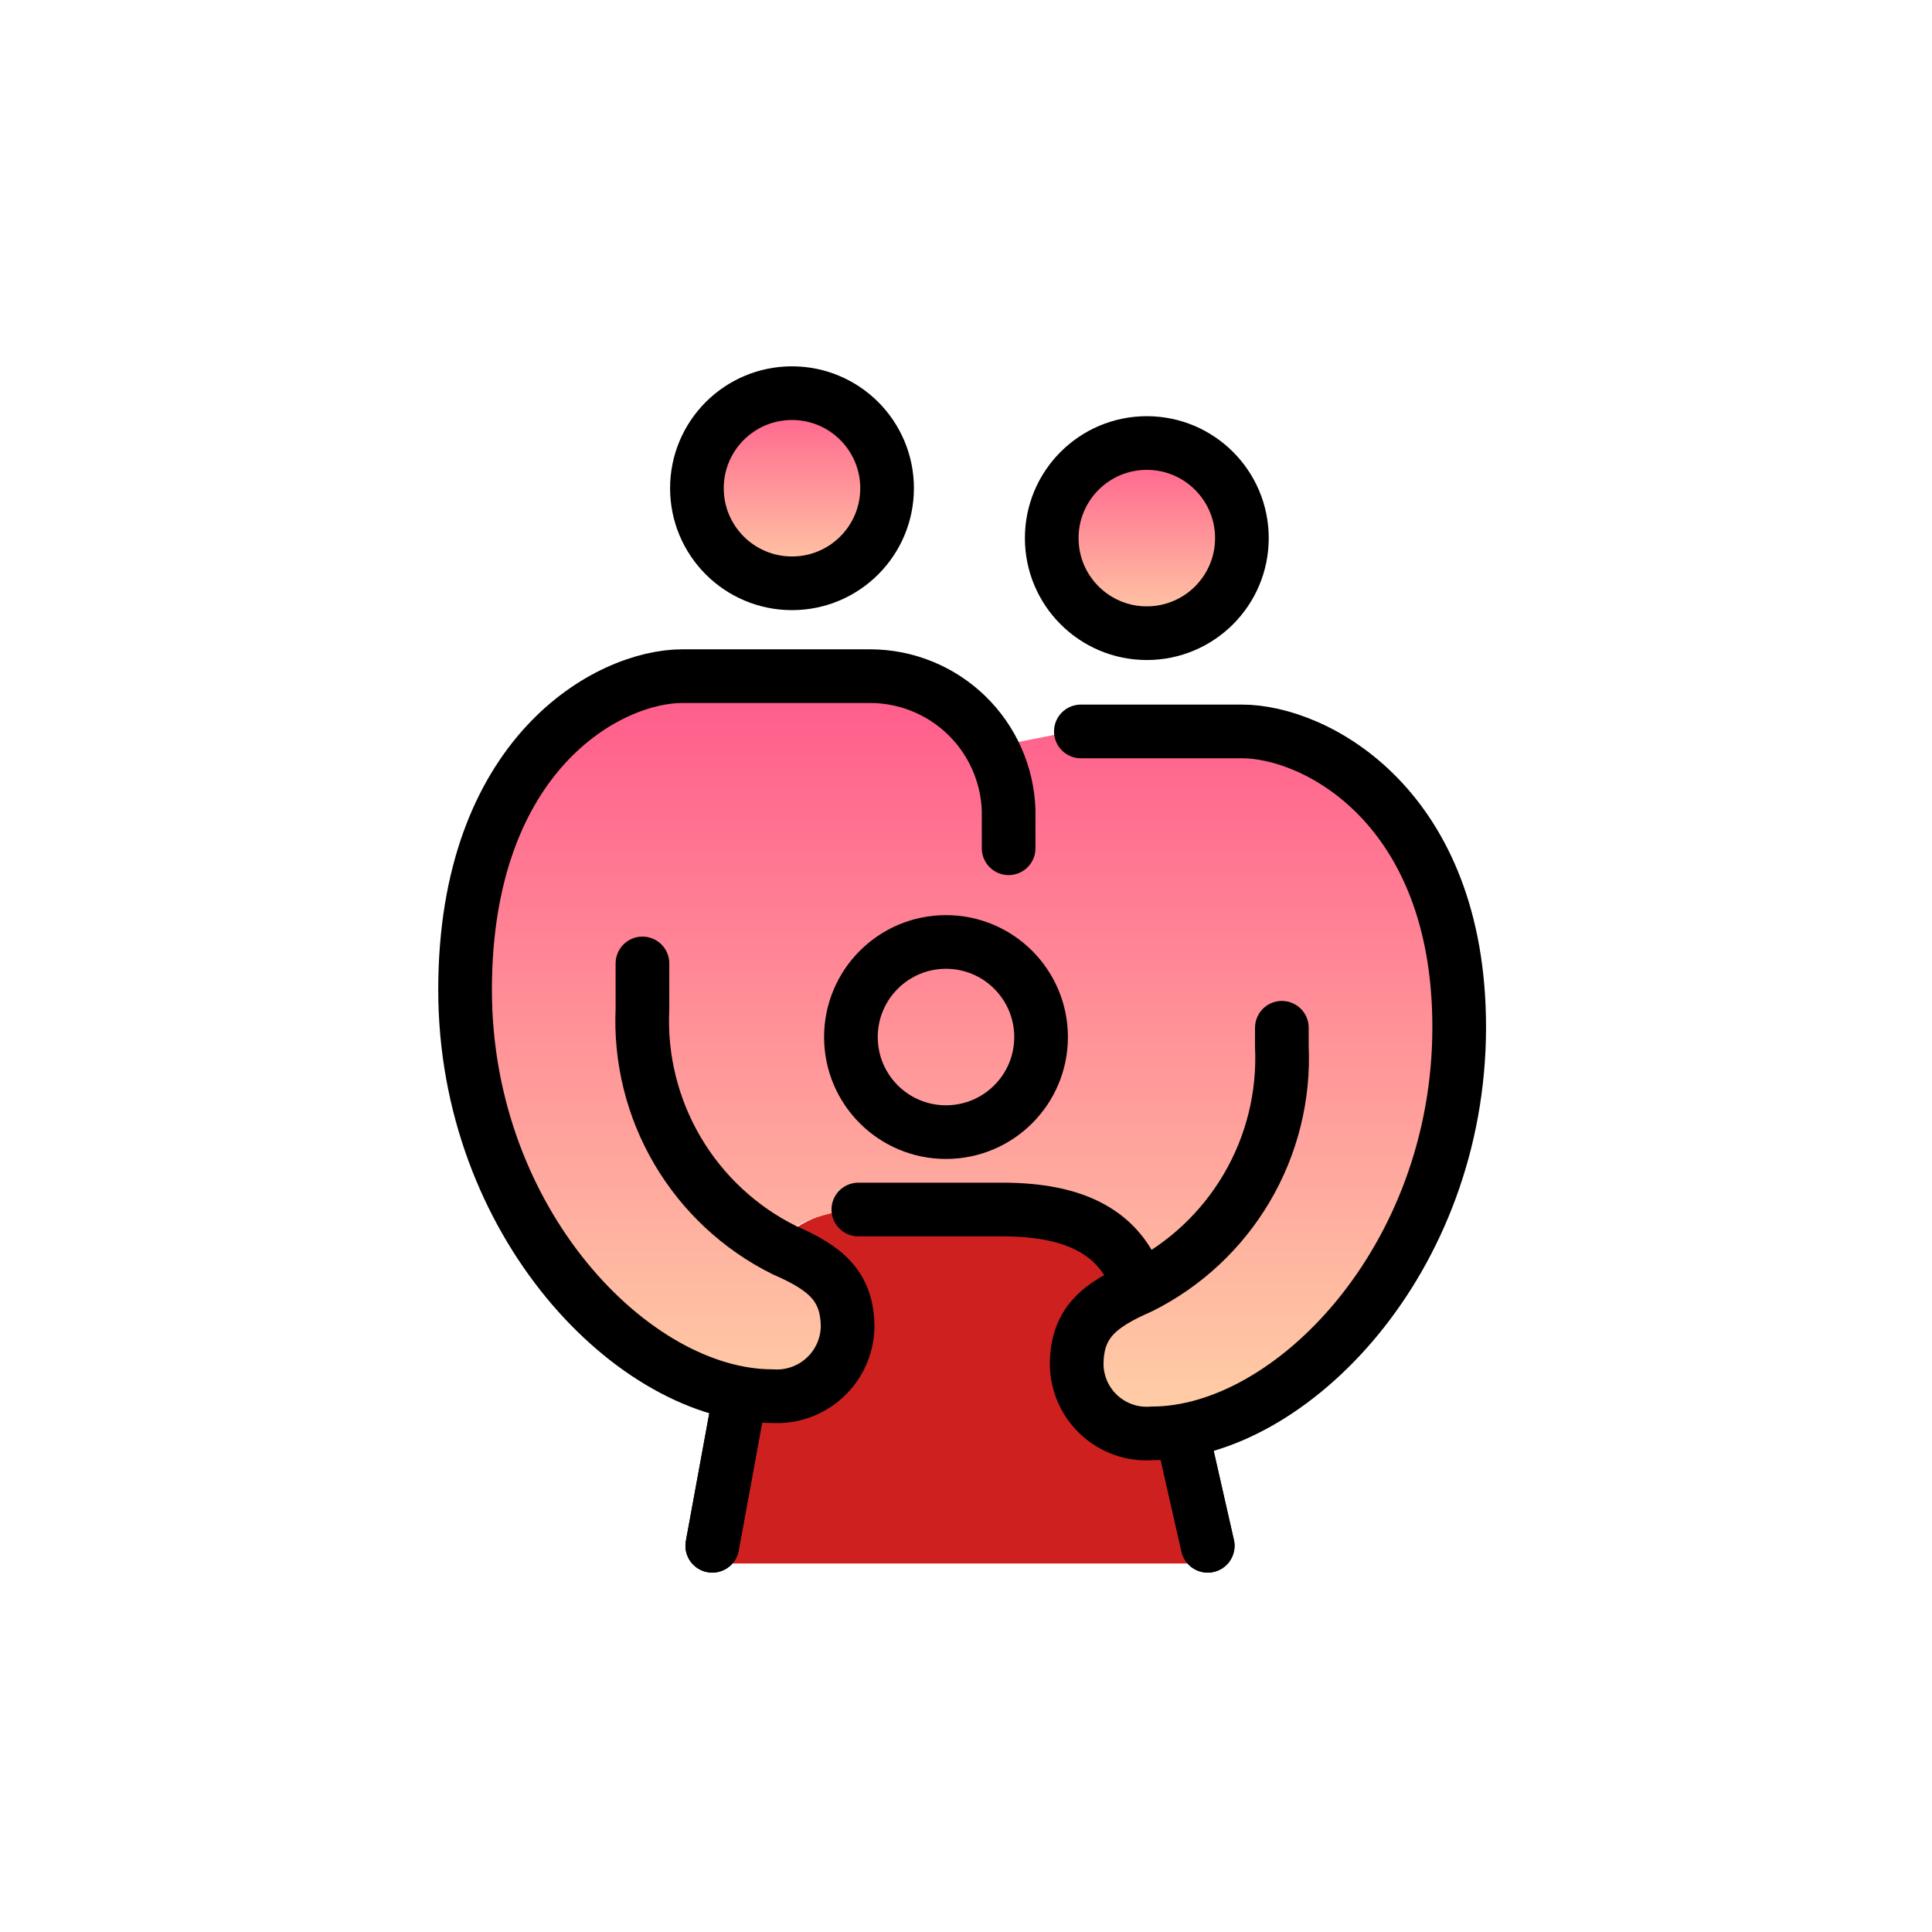
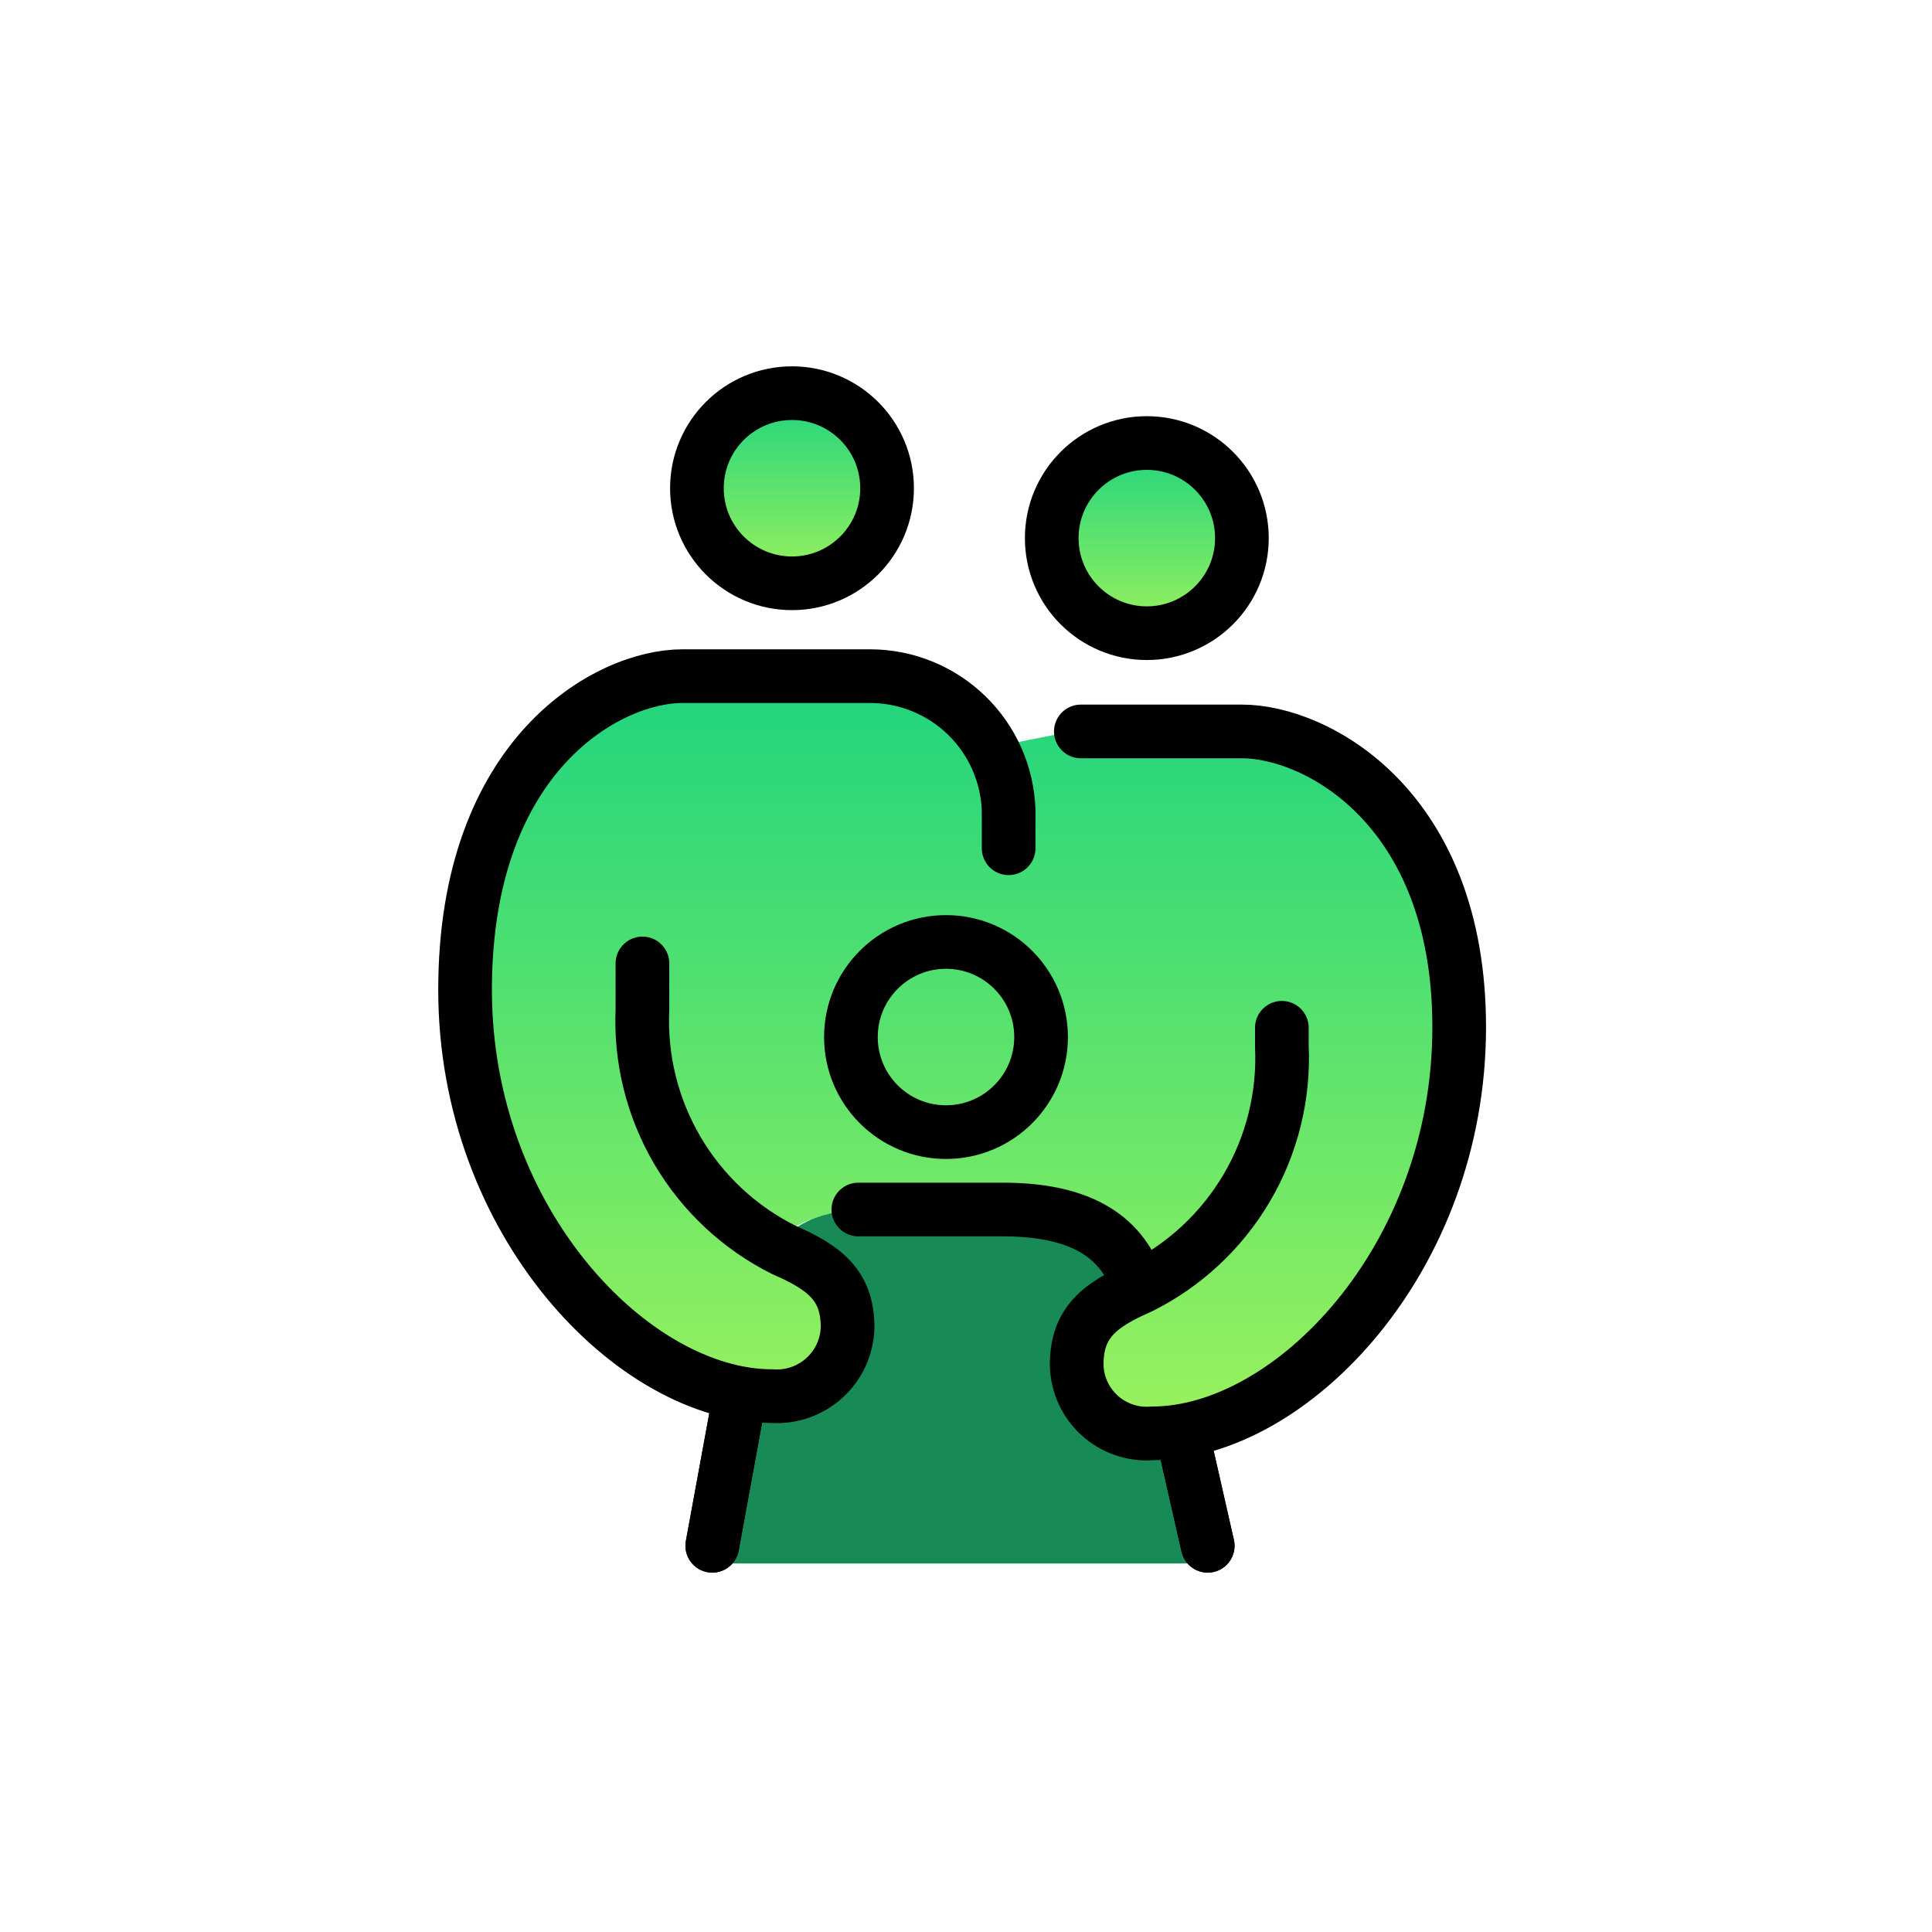
<svg xmlns="http://www.w3.org/2000/svg" width="72" height="72" fill="none" viewBox="0 0 72 72">
-   <path fill="#CD201F" d="M44.045 53.365L44.03 53.316C43.669 53.381 43.304 53.415 42.937 53.418C42.582 53.446 42.225 53.401 41.888 53.286C41.551 53.17 41.241 52.987 40.977 52.748C40.714 52.508 40.502 52.217 40.355 51.892C40.209 51.567 40.13 51.216 40.125 50.86C40.125 49.32 40.945 48.654 42.449 47.993L42.408 47.855C41.754 45.968 40.124 45.075 37.363 45.075H31.988C31.405 45.072 30.827 45.189 30.291 45.42C29.755 45.65 29.273 45.989 28.874 46.416L28.873 46.418C28.991 46.478 29.108 46.536 29.22 46.585C30.754 47.253 31.588 47.916 31.588 49.472C31.578 49.827 31.497 50.176 31.349 50.499C31.2 50.821 30.989 51.111 30.726 51.35C30.463 51.589 30.155 51.772 29.82 51.889C29.485 52.006 29.13 52.054 28.775 52.03C28.377 52.021 27.979 51.984 27.585 51.919L26.544 58.267H45.008L44.045 53.365Z" />
+   <path fill="#178A55" d="M44.045 53.365L44.03 53.316C43.669 53.381 43.304 53.415 42.937 53.418C42.582 53.446 42.225 53.401 41.888 53.286C41.551 53.17 41.241 52.987 40.977 52.748C40.714 52.508 40.502 52.217 40.355 51.892C40.209 51.567 40.13 51.216 40.125 50.86C40.125 49.32 40.945 48.654 42.449 47.993L42.408 47.855C41.754 45.968 40.124 45.075 37.363 45.075H31.988C31.405 45.072 30.827 45.189 30.291 45.42C29.755 45.65 29.273 45.989 28.874 46.416L28.873 46.418C28.991 46.478 29.108 46.536 29.22 46.585C30.754 47.253 31.588 47.916 31.588 49.472C31.578 49.827 31.497 50.176 31.349 50.499C31.2 50.821 30.989 51.111 30.726 51.35C30.463 51.589 30.155 51.772 29.82 51.889C29.485 52.006 29.13 52.054 28.775 52.03C28.377 52.021 27.979 51.984 27.585 51.919L26.544 58.267H45.008L44.045 53.365Z" />
  <path fill="url(#paint0_linear_1_63)" d="M42.461 47.988C40.927 48.656 40.125 49.304 40.125 50.86C40.13 51.216 40.209 51.567 40.355 51.892C40.502 52.217 40.714 52.508 40.977 52.747C41.241 52.987 41.551 53.17 41.888 53.286C42.225 53.401 42.582 53.446 42.937 53.418C48.092 53.418 54.38 46.95 54.38 38.278C54.38 30.059 49.035 27.259 46.284 27.259H39.944L36.929 27.852C36.481 27.053 35.831 26.387 35.043 25.921C34.255 25.454 33.357 25.205 32.442 25.197H25.428C22.677 25.197 17.332 28.086 17.332 36.89C17.332 45.562 23.62 52.03 28.775 52.03C29.13 52.053 29.485 52.005 29.82 51.888C30.155 51.772 30.464 51.588 30.726 51.349C30.989 51.11 31.201 50.821 31.349 50.498C31.497 50.175 31.578 49.826 31.588 49.471C31.552 48.231 31.217 47.387 28.874 46.415C29.002 45.976 30.321 45.075 32.325 45.075C32.325 45.075 37.105 45.062 37.703 45.075C42.035 45.17 42.461 47.988 42.461 47.988Z" />
  <path fill="url(#paint1_linear_1_63)" d="M29.515 21.738C31.473 21.738 33.059 20.152 33.059 18.195C33.059 16.238 31.473 14.652 29.515 14.652C27.558 14.652 25.972 16.238 25.972 18.195C25.972 20.152 27.558 21.738 29.515 21.738Z" />
  <path fill="url(#paint2_linear_1_63)" d="M42.738 23.597C44.695 23.597 46.282 22.011 46.282 20.054C46.282 18.097 44.695 16.51 42.738 16.51C40.781 16.51 39.195 18.097 39.195 20.054C39.195 22.011 40.781 23.597 42.738 23.597Z" />
  <path stroke="#000" stroke-linecap="round" stroke-linejoin="round" stroke-width="2" d="M44.045 53.365L45.008 57.607" />
  <path stroke="#000" stroke-linecap="round" stroke-linejoin="round" stroke-width="2" d="M27.507 52.356L26.544 57.607" />
  <path stroke="#000" stroke-linecap="round" stroke-linejoin="round" stroke-width="2" d="M44.045 53.365L45.008 57.607" />
  <path stroke="#000" stroke-linecap="round" stroke-linejoin="round" stroke-width="2" d="M27.507 52.356L26.544 57.607" />
  <path stroke="#000" stroke-linecap="round" stroke-linejoin="round" stroke-width="2" d="M31.988 45.075H37.363C40.124 45.075 41.754 45.968 42.408 47.855" />
  <path stroke="#000" stroke-linecap="round" stroke-linejoin="round" stroke-width="2" d="M23.942 35.904V37.604C23.856 39.451 24.31 41.283 25.247 42.878C26.184 44.472 27.564 45.76 29.22 46.584C30.754 47.252 31.588 47.916 31.588 49.471C31.578 49.826 31.497 50.175 31.349 50.498C31.201 50.821 30.989 51.111 30.726 51.349C30.464 51.588 30.156 51.772 29.82 51.889C29.485 52.006 29.13 52.054 28.775 52.03C23.62 52.03 17.332 45.562 17.332 36.89C17.332 28.086 22.677 25.198 25.428 25.198H32.442C33.778 25.203 35.061 25.726 36.021 26.657C36.98 27.587 37.542 28.853 37.589 30.189V31.612" />
  <path stroke="#000" stroke-linecap="round" stroke-linejoin="round" stroke-width="2" d="M47.771 38.302V38.992C47.856 40.839 47.403 42.672 46.465 44.266C45.528 45.86 44.148 47.148 42.492 47.972C40.959 48.64 40.125 49.304 40.125 50.859C40.13 51.215 40.209 51.567 40.355 51.891C40.502 52.216 40.714 52.507 40.977 52.747C41.241 52.987 41.551 53.17 41.888 53.285C42.225 53.401 42.582 53.446 42.937 53.417C48.092 53.417 54.38 46.95 54.38 38.278C54.38 30.059 49.035 27.258 46.284 27.258H40.28" />
  <path stroke="#000" stroke-linecap="round" stroke-linejoin="round" stroke-width="2" d="M29.515 21.738C31.473 21.738 33.059 20.152 33.059 18.195C33.059 16.238 31.473 14.652 29.515 14.652C27.558 14.652 25.972 16.238 25.972 18.195C25.972 20.152 27.558 21.738 29.515 21.738Z" />
  <path stroke="#000" stroke-linecap="round" stroke-linejoin="round" stroke-width="2" d="M35.254 42.191C37.211 42.191 38.798 40.605 38.798 38.648C38.798 36.691 37.211 35.104 35.254 35.104C33.297 35.104 31.711 36.691 31.711 38.648C31.711 40.605 33.297 42.191 35.254 42.191Z" />
  <path stroke="#000" stroke-linecap="round" stroke-linejoin="round" stroke-width="2" d="M42.738 23.597C44.695 23.597 46.282 22.011 46.282 20.054C46.282 18.097 44.695 16.51 42.738 16.51C40.781 16.51 39.195 18.097 39.195 20.054C39.195 22.011 40.781 23.597 42.738 23.597Z" />
  <defs>
    <linearGradient id="paint0_linear_1_63" x1="35.856" x2="35.856" y1="25.197" y2="53.426" gradientUnits="userSpaceOnUse">
-       <stop stop-color="#FF5A8B" />
-       <stop offset="1" stop-color="#FFD1A7" />
+       <stop stop-color="#1FD47E" />
+       <stop offset="1" stop-color="#9BF25C" />
    </linearGradient>
    <linearGradient id="paint1_linear_1_63" x1="29.515" x2="29.515" y1="14.652" y2="21.738" gradientUnits="userSpaceOnUse">
-       <stop stop-color="#FF5A8B" />
-       <stop offset="1" stop-color="#FFD1A7" />
+       <stop stop-color="#1FD47E" />
+       <stop offset="1" stop-color="#9BF25C" />
    </linearGradient>
    <linearGradient id="paint2_linear_1_63" x1="42.738" x2="42.738" y1="16.51" y2="23.597" gradientUnits="userSpaceOnUse">
-       <stop stop-color="#FF5A8B" />
-       <stop offset="1" stop-color="#FFD1A7" />
+       <stop stop-color="#1FD47E" />
+       <stop offset="1" stop-color="#9BF25C" />
    </linearGradient>
  </defs>
</svg>
